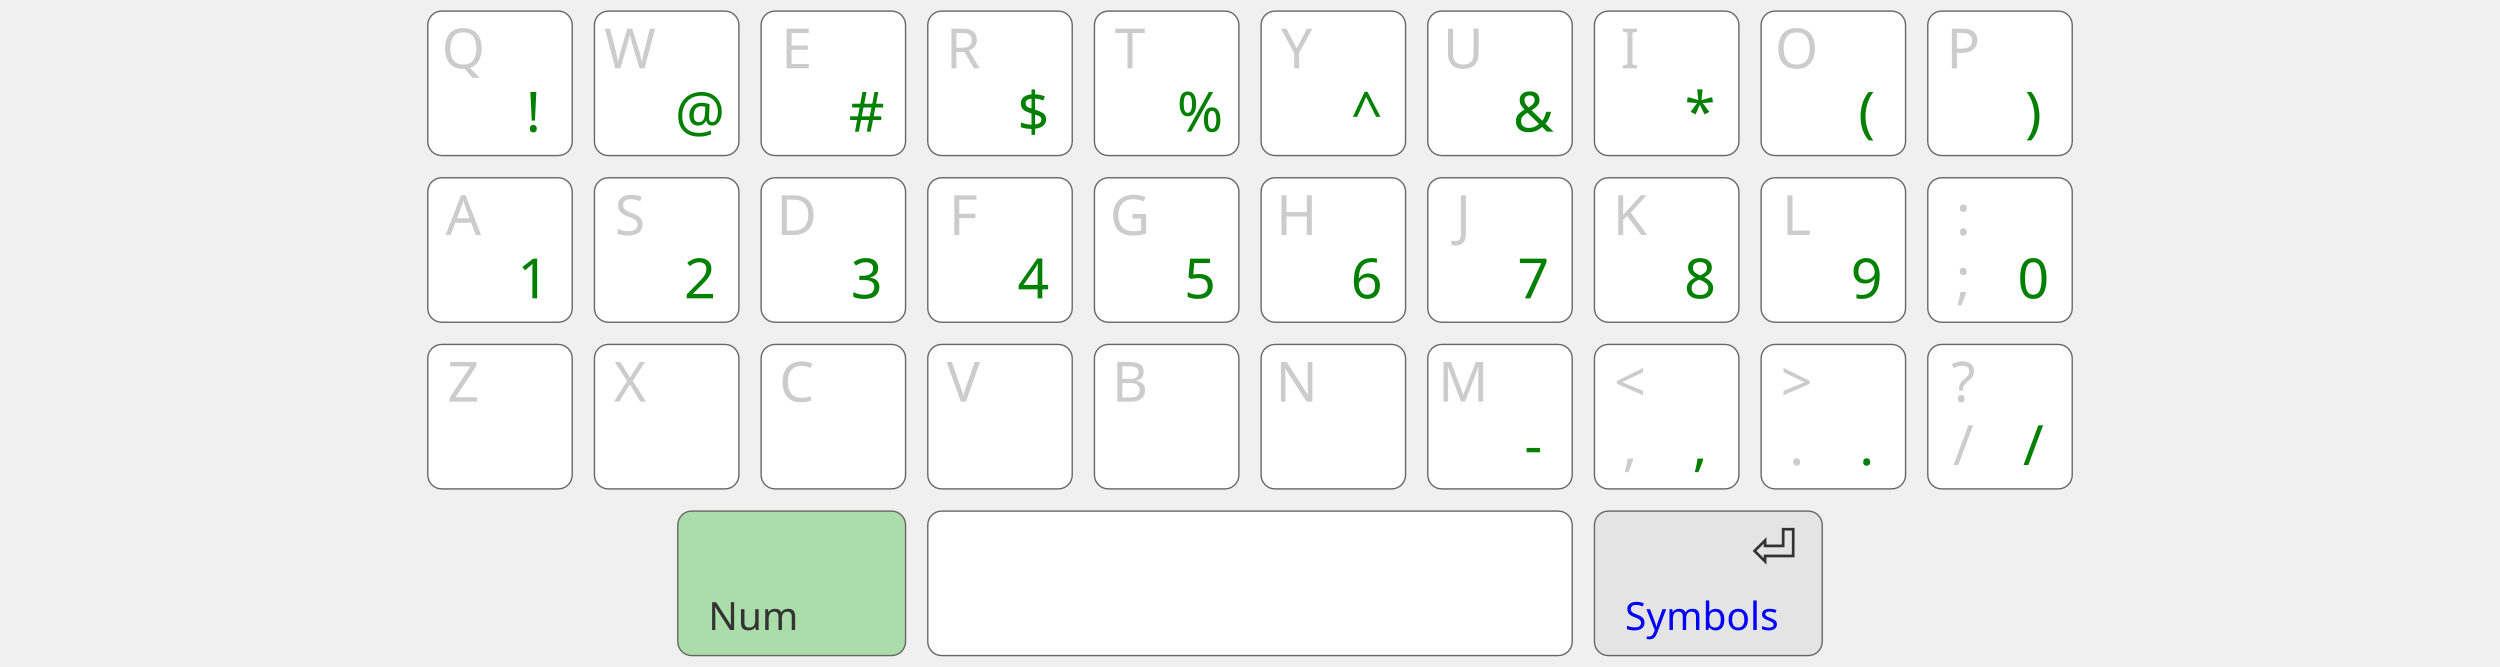
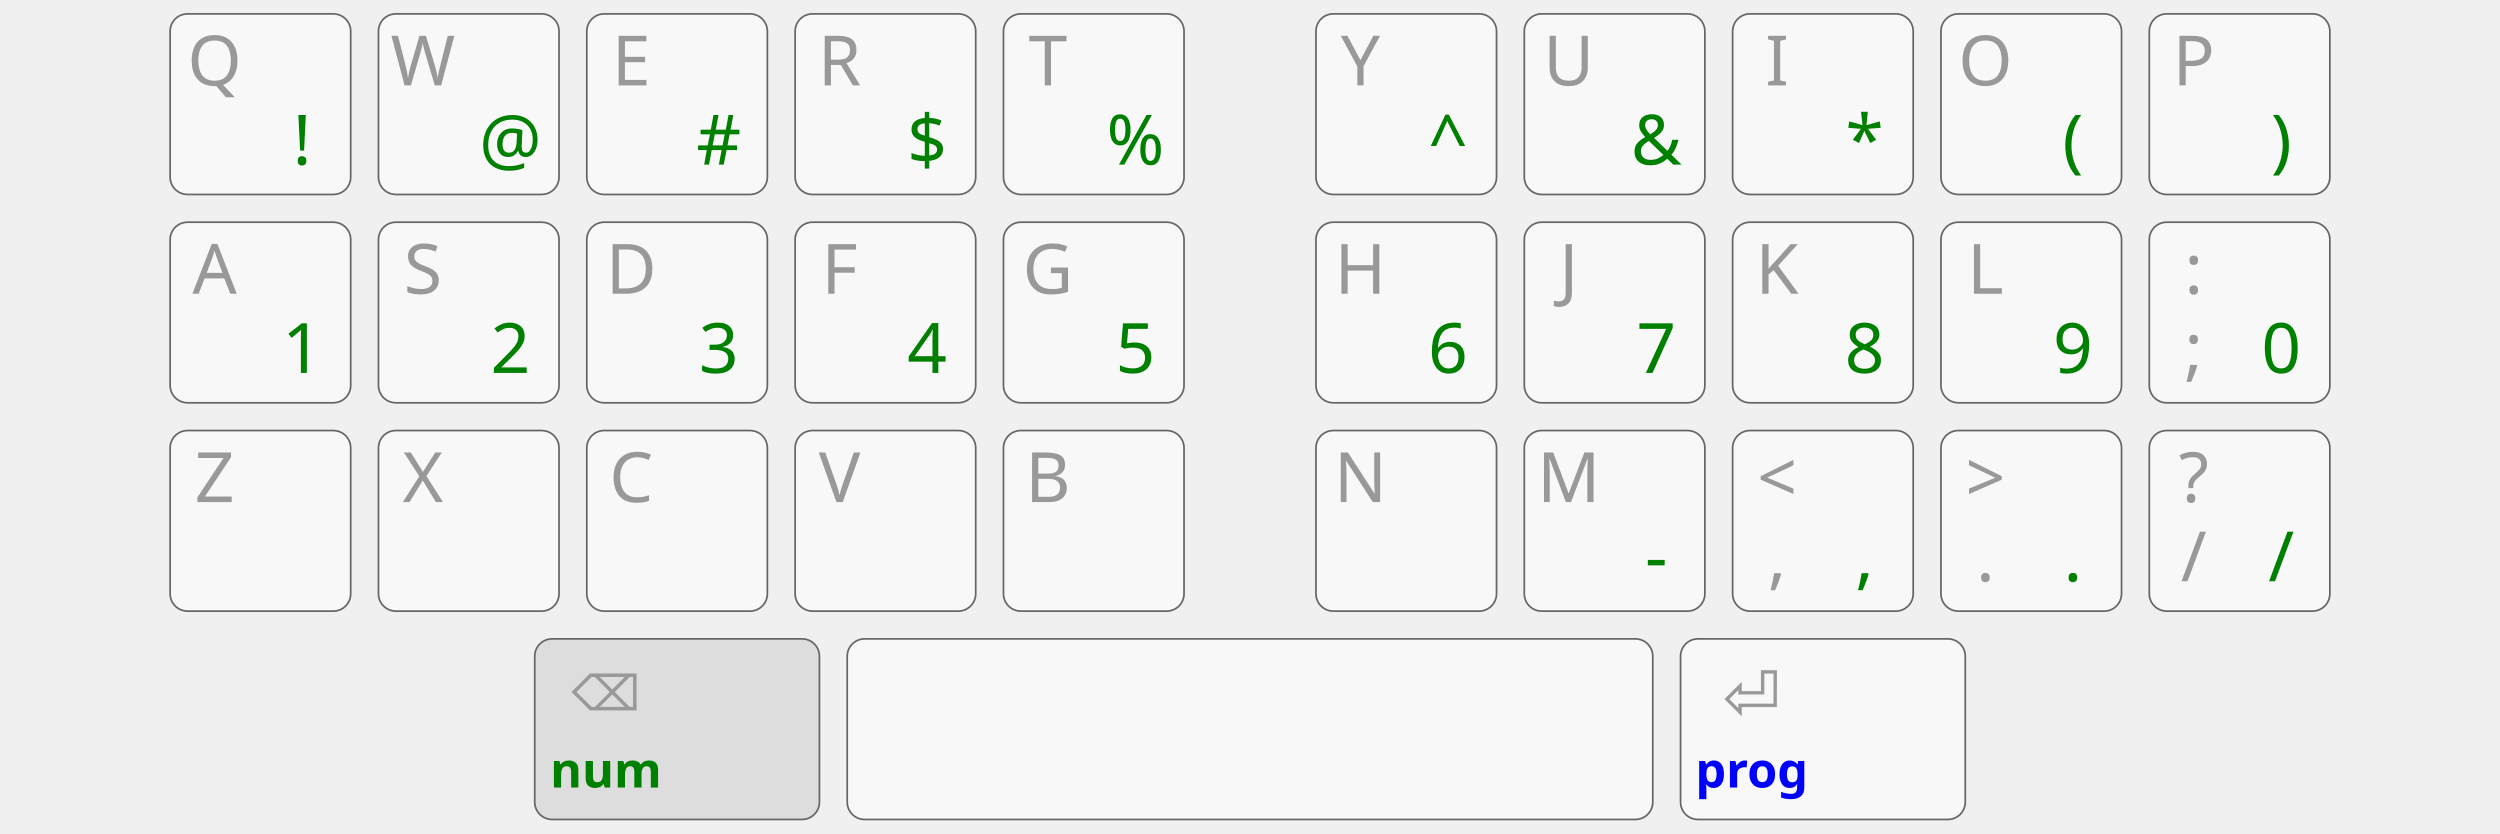
- <svg xmlns="http://www.w3.org/2000/svg" class="gnu" viewBox="0 60 900 240">
+ <svg xmlns="http://www.w3.org/2000/svg" viewBox="90 60 720 240">
  <style>
    rect, path {
+       fill: #f8f8f8;
      stroke: #666;
      stroke-width: .5px;
-       fill: #fff;
-     }
-     .specialKey,
-     .specialKey rect {
-       fill: #e4e4e4;
-     }
-     .specialKey text {
-       fill: #333;
    }
    text {
-       fill: #333;
-       fill: #ccc;
+       fill: #999;
      font: normal 20px sans-serif;
      text-align: center;
+       text-anchor: middle;
    }

    #row_AD { transform: translate(64px,  64px); }
    #row_AC { transform: translate(64px, 124px); }
    #row_AB { transform: translate(64px, 184px); }
    #row_AA { transform: translate(64px, 244px); }
- 
-     /*
    .left   { transform: translate(-15px, 0); }
    .right  { transform: translate(+15px, 0); }
-     */

-     #row_AA .homeKey text,
-     .specialKey .win,
-     .specialKey .win,
-     .specialKey .gnu {
-       font-size: 14px;
-     }
-     .specialKey .win,
-     .specialKey .mac,
-     .specialKey .gnu {
-       display: none;
-     }
-     .mac .specialKey .mac,
-     .gnu .specialKey .gnu,
-     .win .specialKey .win { display: block; }
+     .layer  { font-size: 14px; font-weight: bold; }
+     .layerNum { fill: green; }
+     .layerSym { fill: blue; }
+     .active   { fill: #ddd; }

-     .level3 { fill: green; }
    @media (prefers-color-scheme: dark) {
-       text       { fill: #888; }
-       .level3    { fill: #6d6; }
-       rect, path { fill: #555; }
+       text      { fill: #888; }
+       rect      { fill: #444; }
+       .active   { fill: #666; }
+       .layerNum { fill: #6d6; }
+       .layerSym { fill: #99f; }
    }
  </style>
  <g id="row_AD">
    <g class="left">
      <g transform="translate(90)">
        <rect width="52" height="52" rx="5" ry="5" />
-         <g class="key" text-anchor="middle">
-           <text x="12.8" y="20.6" class="level2">Q</text>
-           <text x="38.0" y="43.4" class="level3">!</text>
-         </g>
+         <text x="12.8" y="20.6" class="level2">Q</text>
+         <text x="38.0" y="43.4" class="layerNum">!</text>
      </g>
      <g transform="translate(150)">
        <rect width="52" height="52" rx="5" ry="5" />
-         <g class="key" text-anchor="middle">
-           <text x="12.8" y="20.6" class="level2">W</text>
-           <text x="38.0" y="43.4" class="level3">@</text>
-         </g>
+         <text x="12.8" y="20.6" class="level2">W</text>
+         <text x="38.0" y="43.4" class="layerNum">@</text>
      </g>
      <g transform="translate(210)">
        <rect width="52" height="52" rx="5" ry="5" />
-         <g class="key" text-anchor="middle">
-           <text x="12.8" y="20.6" class="level2">E</text>
-           <text x="38.0" y="43.4" class="level3">#</text>
-         </g>
+         <text x="12.8" y="20.6" class="level2">E</text>
+         <text x="38.0" y="43.4" class="layerNum">#</text>
      </g>
      <g transform="translate(270)">
        <rect width="52" height="52" rx="5" ry="5" />
-         <g class="key" text-anchor="middle">
-           <text x="12.8" y="20.6" class="level2">R</text>
-           <text x="38.0" y="43.4" class="level3">$</text>
-         </g>
+         <text x="12.8" y="20.6" class="level2">R</text>
+         <text x="38.0" y="43.4" class="layerNum">$</text>
      </g>
      <g transform="translate(330)">
        <rect width="52" height="52" rx="5" ry="5" />
-         <g class="key" text-anchor="middle">
-           <text x="12.8" y="20.6" class="level2">T</text>
-           <text x="38.0" y="43.4" class="level3">%</text>
-         </g>
+         <text x="12.8" y="20.6" class="level2">T</text>
+         <text x="38.0" y="43.4" class="layerNum">%</text>
      </g>
    </g>
    <g class="right">
      <g transform="translate(390)">
        <rect width="52" height="52" rx="5" ry="5" />
-         <g class="key" text-anchor="middle">
-           <text x="12.8" y="20.6" class="level2">Y</text>
-           <text x="38.0" y="43.4" class="level3">^</text>
-         </g>
+         <text x="12.8" y="20.6" class="level2">Y</text>
+         <text x="38.0" y="43.4" class="layerNum">^</text>
      </g>
      <g transform="translate(450)">
        <rect width="52" height="52" rx="5" ry="5" />
-         <g class="key" text-anchor="middle">
-           <text x="12.8" y="20.6" class="level2">U</text>
-           <text x="38.0" y="43.4" class="level3">&amp;</text>
-         </g>
+         <text x="12.8" y="20.6" class="level2">U</text>
+         <text x="38.0" y="43.4" class="layerNum">&amp;</text>
      </g>
      <g transform="translate(510)">
        <rect width="52" height="52" rx="5" ry="5" />
-         <g class="key" text-anchor="middle">
-           <text x="12.8" y="20.6" class="level2">I</text>
-           <text x="38.0" y="43.4" class="level3">*</text>
-         </g>
+         <text x="12.8" y="20.6" class="level2">I</text>
+         <text x="38.0" y="43.4" class="layerNum">*</text>
      </g>
      <g transform="translate(570)">
        <rect width="52" height="52" rx="5" ry="5" />
-         <g class="key" text-anchor="middle">
-           <text x="12.8" y="20.6" class="level2">O</text>
-           <text x="38.0" y="43.4" class="level3">(</text>
-         </g>
+         <text x="12.8" y="20.6" class="level2">O</text>
+         <text x="38.0" y="43.4" class="layerNum">(</text>
      </g>
      <g transform="translate(630)">
        <rect width="52" height="52" rx="5" ry="5" />
-         <g class="key" text-anchor="middle">
-           <text x="12.8" y="20.6" class="level2">P</text>
-           <text x="38.0" y="43.4" class="level3">)</text>
-         </g>
+         <text x="12.8" y="20.6" class="level2">P</text>
+         <text x="38.0" y="43.4" class="layerNum">)</text>
      </g>
    </g>
  </g>
  <g id="row_AC">
    <g class="left">
      <g transform="translate(90)">
        <rect width="52" height="52" rx="5" ry="5" />
-         <g class="key" text-anchor="middle">
-           <text x="12.8" y="20.6" class="level2">A</text>
-           <text x="38.0" y="43.4" class="level3">1</text>
-         </g>
+         <text x="12.8" y="20.6" class="level2">A</text>
+         <text x="38.0" y="43.4" class="layerNum">1</text>
      </g>
      <g transform="translate(150)">
        <rect width="52" height="52" rx="5" ry="5" />
-         <g class="key" text-anchor="middle">
-           <text x="12.8" y="20.6" class="level2">S</text>
-           <text x="38.0" y="43.4" class="level3">2</text>
-         </g>
+         <text x="12.8" y="20.6" class="level2">S</text>
+         <text x="38.0" y="43.4" class="layerNum">2</text>
      </g>
      <g transform="translate(210)">
        <rect width="52" height="52" rx="5" ry="5" />
-         <g class="key" text-anchor="middle">
-           <text x="12.8" y="20.6" class="level2">D</text>
-           <text x="38.0" y="43.4" class="level3">3</text>
-         </g>
+         <text x="12.8" y="20.6" class="level2">D</text>
+         <text x="38.0" y="43.4" class="layerNum">3</text>
      </g>
      <g transform="translate(270)">
        <rect width="52" height="52" rx="5" ry="5" />
-         <g class="key" text-anchor="middle">
-           <text x="12.8" y="20.6" class="level2">F</text>
-           <text x="38.0" y="43.4" class="level3">4</text>
-         </g>
+         <text x="12.8" y="20.6" class="level2">F</text>
+         <text x="38.0" y="43.4" class="layerNum">4</text>
      </g>
      <g transform="translate(330)">
        <rect width="52" height="52" rx="5" ry="5" />
-         <g class="key" text-anchor="middle">
-           <text x="12.8" y="20.6" class="level2">G</text>
-           <text x="38.0" y="43.4" class="level3">5</text>
-         </g>
+         <text x="12.8" y="20.6" class="level2">G</text>
+         <text x="38.0" y="43.4" class="layerNum">5</text>
      </g>
    </g>
    <g class="right">
      <g transform="translate(390)">
        <rect width="52" height="52" rx="5" ry="5" />
-         <g class="key" text-anchor="middle">
-           <text x="12.8" y="20.6" class="level2">H</text>
-           <text x="38.0" y="43.4" class="level3">6</text>
-         </g>
+         <text x="12.8" y="20.6" class="level2">H</text>
+         <text x="38.0" y="43.4" class="layerNum">6</text>
      </g>
      <g transform="translate(450)">
        <rect width="52" height="52" rx="5" ry="5" />
-         <g class="key" text-anchor="middle">
-           <text x="12.8" y="20.6" class="level2">J</text>
-           <text x="38.0" y="43.4" class="level3">7</text>
-         </g>
+         <text x="12.8" y="20.6" class="level2">J</text>
+         <text x="38.0" y="43.4" class="layerNum">7</text>
      </g>
      <g transform="translate(510)">
        <rect width="52" height="52" rx="5" ry="5" />
-         <g class="key" text-anchor="middle">
-           <text x="12.8" y="20.6" class="level2">K</text>
-           <text x="38.0" y="43.4" class="level3">8</text>
-         </g>
+         <text x="12.8" y="20.6" class="level2">K</text>
+         <text x="38.0" y="43.4" class="layerNum">8</text>
      </g>
      <g transform="translate(570)">
        <rect width="52" height="52" rx="5" ry="5" />
-         <g class="key" text-anchor="middle">
-           <text x="12.8" y="20.6" class="level2">L</text>
-           <text x="38.0" y="43.4" class="level3">9</text>
-         </g>
+         <text x="12.8" y="20.6" class="level2">L</text>
+         <text x="38.0" y="43.4" class="layerNum">9</text>
      </g>
      <g transform="translate(630)">
        <rect width="52" height="52" rx="5" ry="5" />
-         <g class="key" text-anchor="middle">
-           <text x="12.8" y="43.4" class="level1">;</text>
-           <text x="12.8" y="20.6" class="level2">:</text>
-           <text x="38.0" y="43.4" class="level3">0</text>
-         </g>
+         <text x="12.8" y="43.4" class="level1">;</text>
+         <text x="12.8" y="20.6" class="level2">:</text>
+         <text x="38.0" y="43.4" class="layerNum">0</text>
      </g>
    </g>
  </g>
  <g id="row_AB">
    <g class="left">
      <g transform="translate(90)">
        <rect width="52" height="52" rx="5" ry="5" />
-         <g class="key" text-anchor="middle">
-           <text x="12.8" y="20.6" class="level2">Z</text>
-         </g>
+         <text x="12.8" y="20.6" class="level2">Z</text>
      </g>
      <g transform="translate(150)">
        <rect width="52" height="52" rx="5" ry="5" />
-         <g class="key" text-anchor="middle">
-           <text x="12.8" y="20.6" class="level2">X</text>
-         </g>
+         <text x="12.8" y="20.6" class="level2">X</text>
      </g>
      <g transform="translate(210)">
        <rect width="52" height="52" rx="5" ry="5" />
-         <g class="key" text-anchor="middle">
-           <text x="12.8" y="20.6" class="level2">C</text>
-         </g>
+         <text x="12.8" y="20.6" class="level2">C</text>
      </g>
      <g transform="translate(270)">
        <rect width="52" height="52" rx="5" ry="5" />
-         <g class="key" text-anchor="middle">
-           <text x="12.8" y="20.6" class="level2">V</text>
-         </g>
+         <text x="12.8" y="20.6" class="level2">V</text>
      </g>
      <g transform="translate(330)">
        <rect width="52" height="52" rx="5" ry="5" />
-         <g class="key" text-anchor="middle">
-           <text x="12.8" y="20.6" class="level2">B</text>
-         </g>
+         <text x="12.8" y="20.6" class="level2">B</text>
      </g>
    </g>
    <g class="right">
      <g transform="translate(390)">
        <rect width="52" height="52" rx="5" ry="5" />
-         <g class="key" text-anchor="middle">
-           <text x="12.8" y="20.6" class="level2">N</text>
-         </g>
+         <text x="12.8" y="20.6" class="level2">N</text>
      </g>
      <g transform="translate(450)">
        <rect width="52" height="52" rx="5" ry="5" />
-         <g class="key" text-anchor="middle">
-           <text x="12.8" y="20.6" class="level2">M</text>
-           <text x="38.0" y="43.4" class="level3">-</text>
-         </g>
+         <text x="12.8" y="20.6" class="level2">M</text>
+         <text x="38.0" y="43.4" class="layerNum">-</text>
      </g>
      <g transform="translate(510)">
        <rect width="52" height="52" rx="5" ry="5" />
-         <g class="key" text-anchor="middle">
-           <text x="12.8" y="43.4" class="level1">,</text>
-           <text x="12.8" y="20.6" class="level2">&lt;</text>
-           <text x="38.0" y="43.4" class="level3">,</text>
-         </g>
+         <text x="12.8" y="43.4" class="level1">,</text>
+         <text x="12.8" y="20.6" class="level2">&lt;</text>
+         <text x="38.0" y="43.4" class="layerNum">,</text>
      </g>
      <g transform="translate(570)">
        <rect width="52" height="52" rx="5" ry="5" />
-         <g class="key" text-anchor="middle">
-           <text x="12.8" y="43.4" class="level1">.</text>
-           <text x="12.8" y="20.6" class="level2">&gt;</text>
-           <text x="38.0" y="43.4" class="level3">.</text>
-         </g>
+         <text x="12.8" y="43.4" class="level1">.</text>
+         <text x="12.8" y="20.6" class="level2">&gt;</text>
+         <text x="38.0" y="43.4" class="layerNum">.</text>
      </g>
      <g transform="translate(630)">
        <rect width="52" height="52" rx="5" ry="5" />
-         <g class="key" text-anchor="middle">
-           <text x="12.8" y="43.4" class="level1">/</text>
-           <text x="12.8" y="20.6" class="level2">?</text>
-           <text x="38.0" y="43.4" class="level3">/</text>
-         </g>
+         <text x="12.8" y="43.4" class="level1">/</text>
+         <text x="12.8" y="20.6" class="level2">?</text>
+         <text x="38.0" y="43.4" class="layerNum">/</text>
      </g>
    </g>
  </g>
  <g id="row_AA">
-     <g class="left">
-       <g class="specialKey" transform="translate(180)">
-         <rect width="82" height="52" rx="5" ry="5" style="fill: #ada;" />
-         <text x="11.0" y="42.8" class="win gnu">Num</text>
-       </g>
-     </g>
-     <g class="homeKey" transform="translate(270)">
+     <g transform="translate(180)">
+       <rect width="82" height="52" rx="5" ry="5" class="active" />
+       <text x="20.5" y="20.6" class="level2" style="font-size: 14px;">⌫</text>
+       <text x="20.5" y="42.8" class="layer layerNum">num</text>
+     </g>
+     <g transform="translate(270)">
      <rect width="232" height="52" rx="5" ry="5" />
    </g>
-     <g class="right">
-       <g class="specialKey" transform="translate(510)">
-         <rect width="82" height="52" rx="5" ry="5" />
-         <text x="64.8" y="20.6" text-anchor="middle">⏎</text>
-         <text x="11.0" y="42.8" class="win gnu" style="fill: blue;">Symbols</text>
-         <text x="16.4" y="42.8" class="mac" text-anchor="middle">⌥</text>
-       </g>
+     <g transform="translate(510)">
+       <rect width="82" height="52" rx="5" ry="5" />
+       <text x="20.5" y="23.6" class="level2">⏎</text>
+       <text x="20.5" y="42.8" class="layer layerSym">prog</text>
    </g>
  </g>
</svg>
